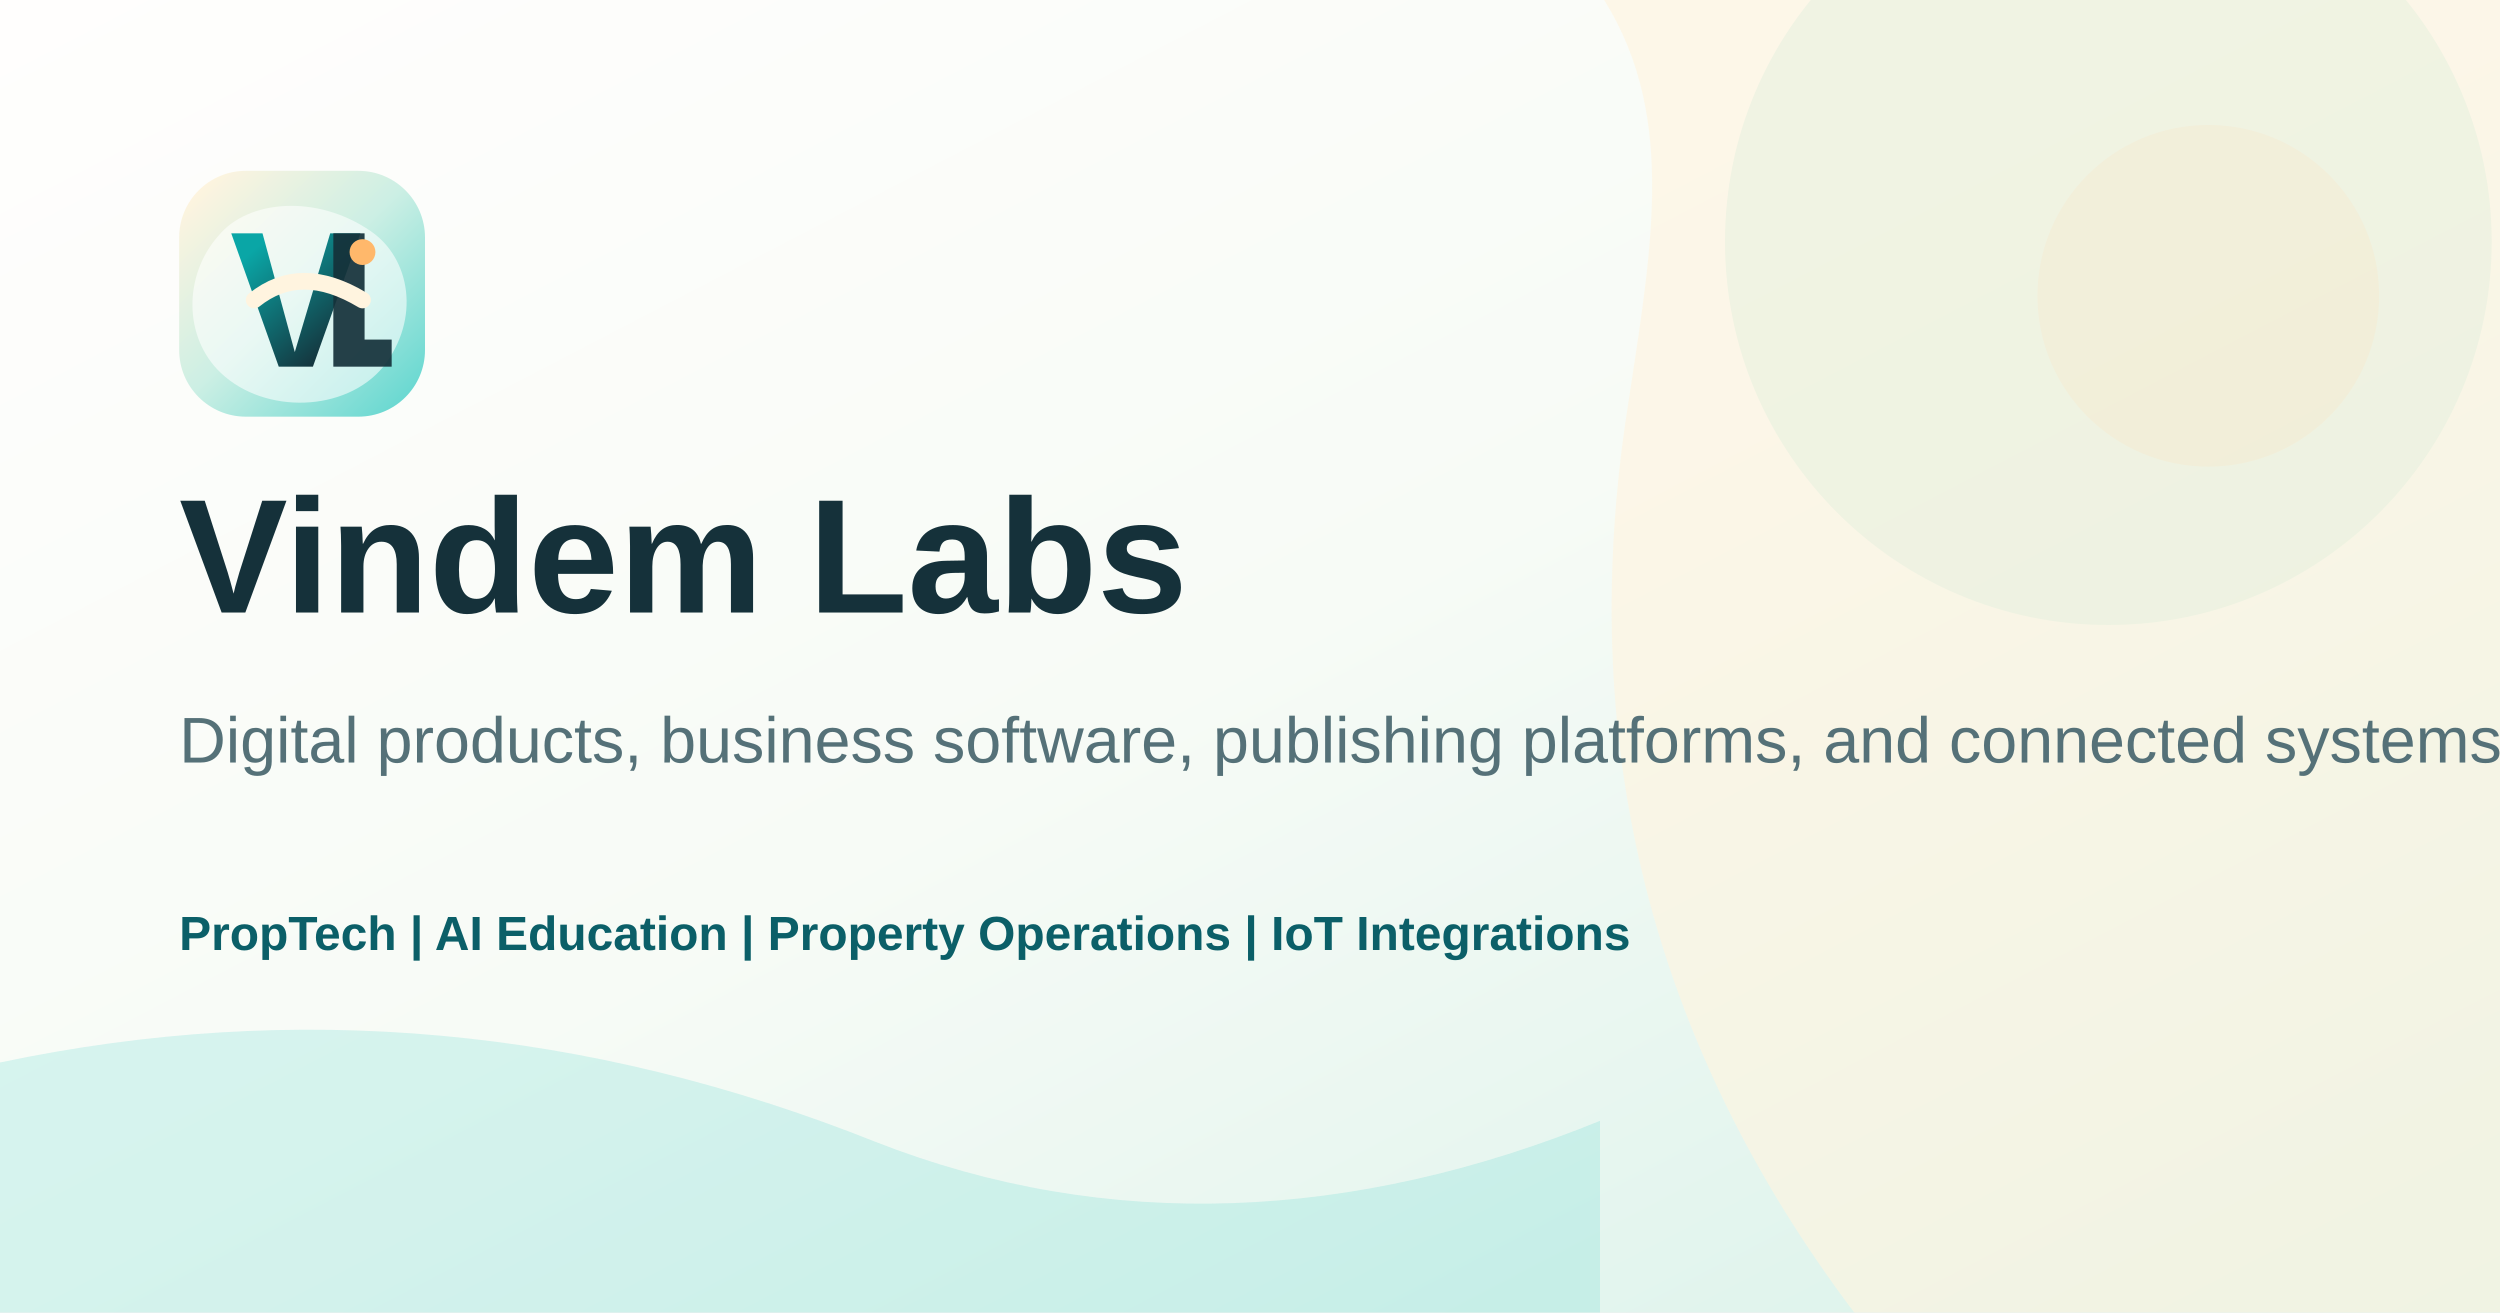
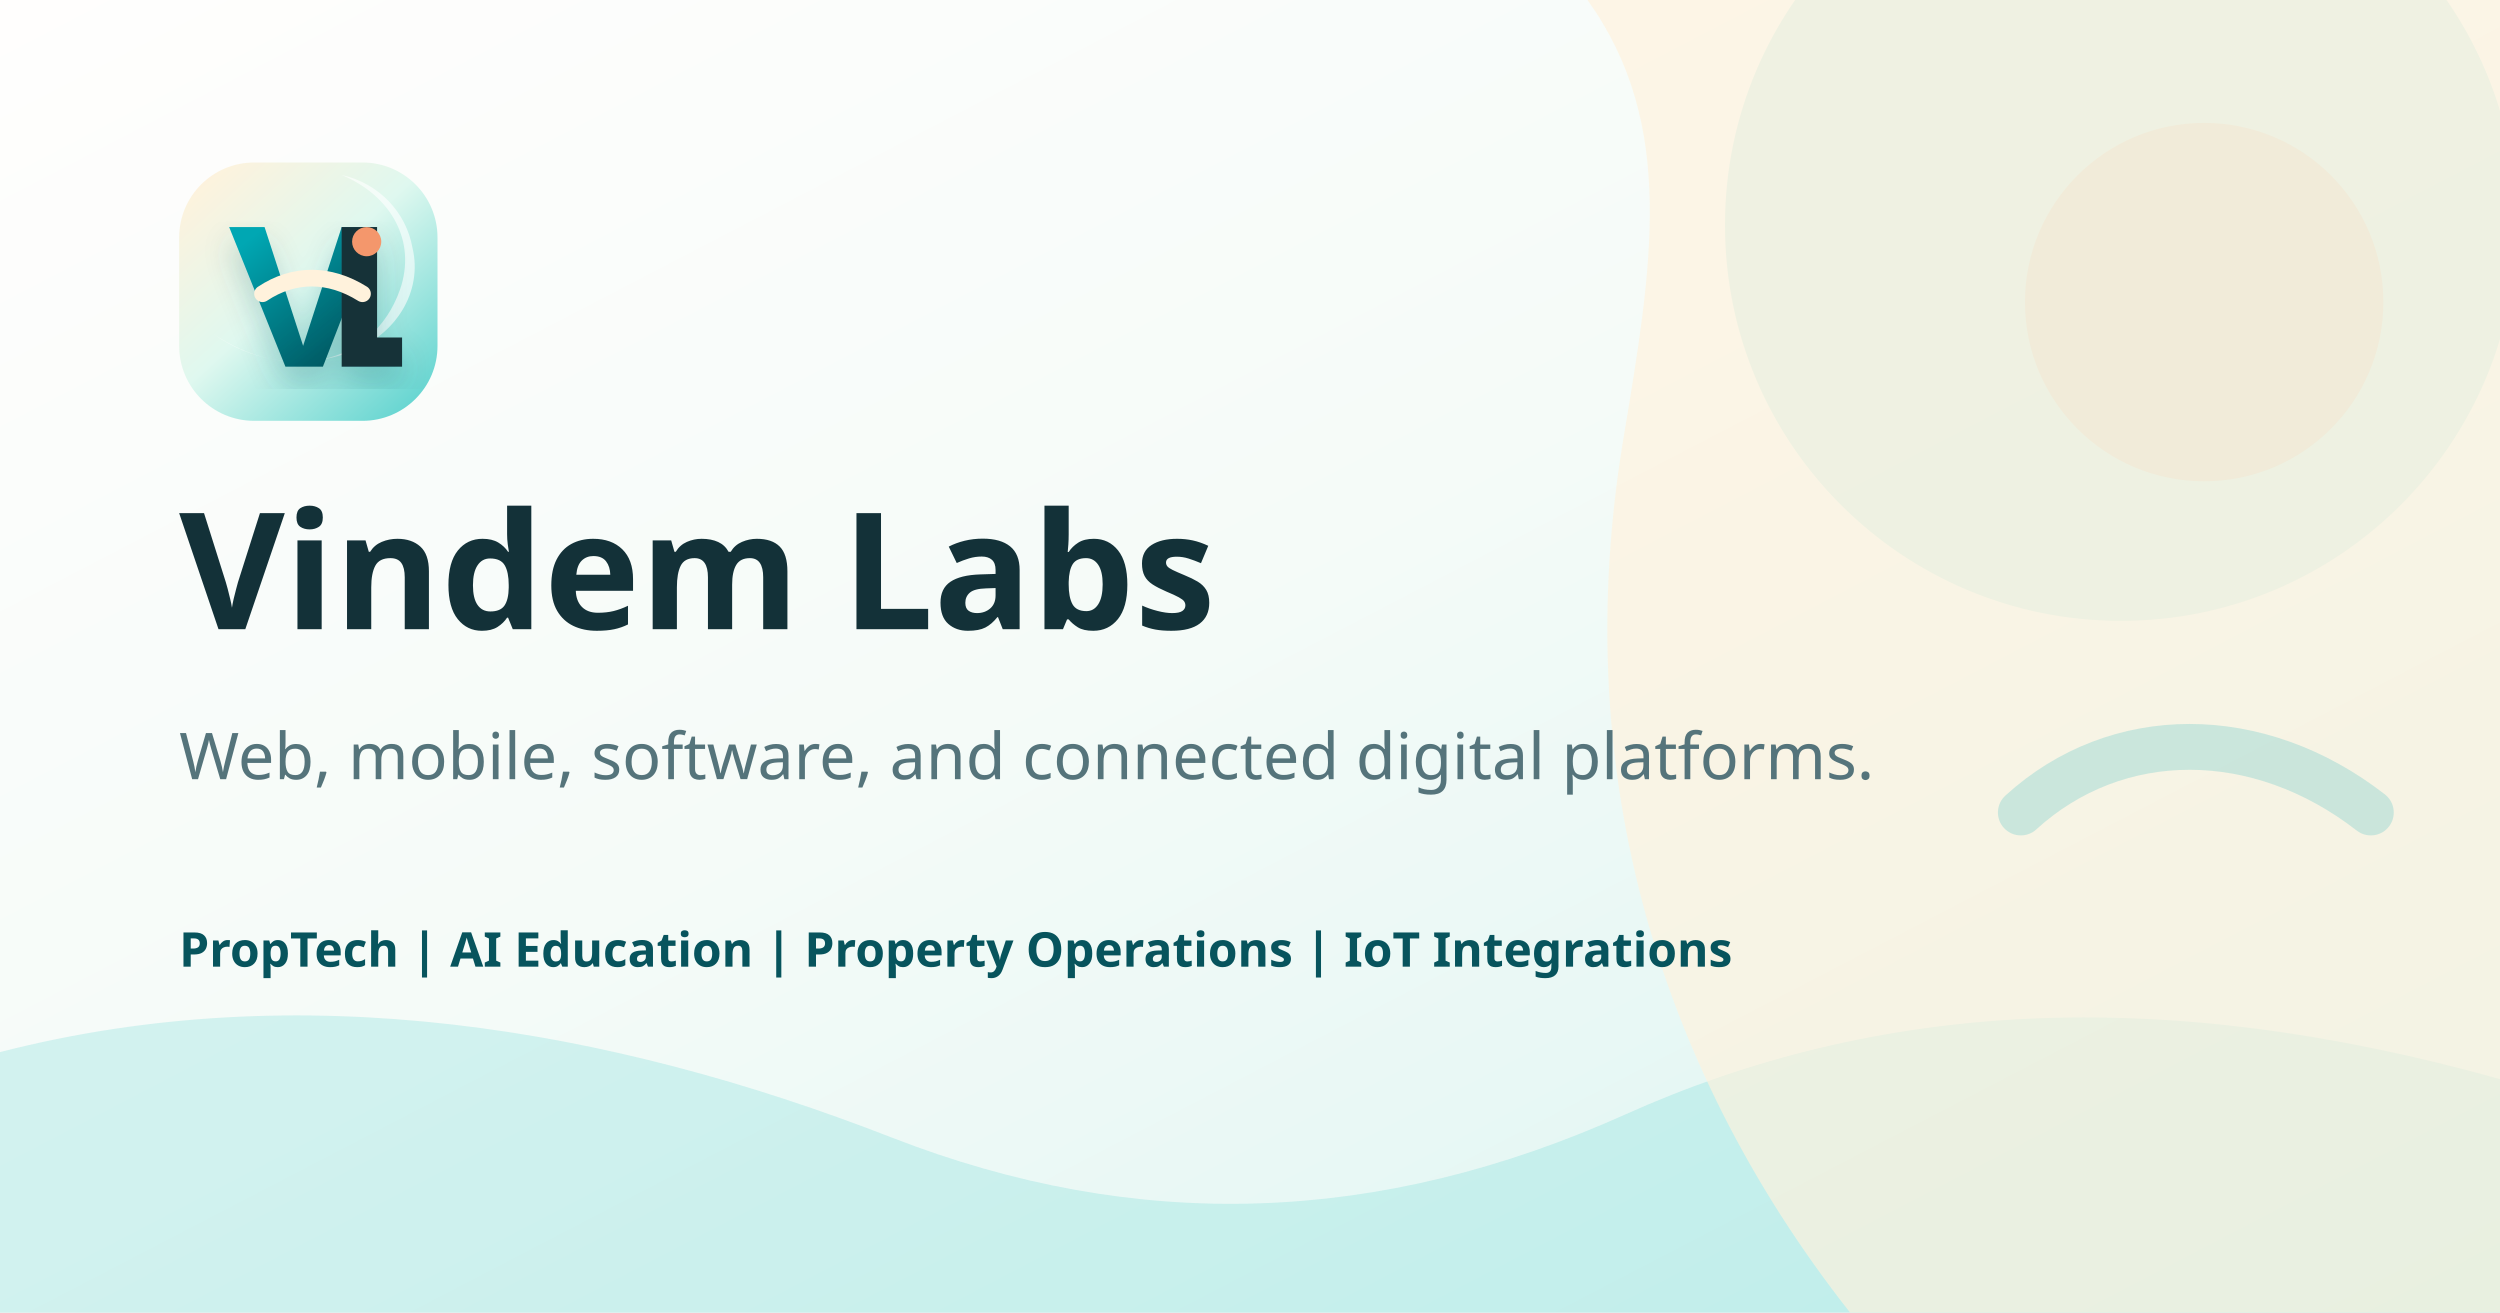
<svg xmlns="http://www.w3.org/2000/svg" viewBox="0 0 1200 630">
  <defs>
    <linearGradient id="bg" x1="0%" y1="0%" x2="100%" y2="100%">
      <stop offset="0%" stop-color="#fffefd" />
-       <stop offset="50%" stop-color="#f7fbf6" />
-       <stop offset="100%" stop-color="#d7f1e9" />
+       <stop offset="47%" stop-color="#f5fbf8" />
+       <stop offset="100%" stop-color="#d9f4f1" />
    </linearGradient>
-     <linearGradient id="tile" x1="7%" y1="6%" x2="93%" y2="94%">
-       <stop offset="0%" stop-color="#fff4df" />
-       <stop offset="48%" stop-color="#ccefe4" />
-       <stop offset="100%" stop-color="#68d8d1" />
+     <linearGradient id="tile" x1="8%" y1="4%" x2="92%" y2="96%">
+       <stop offset="0%" stop-color="#fff2dc" />
+       <stop offset="46%" stop-color="#dff8ef" />
+       <stop offset="100%" stop-color="#62d4d0" />
    </linearGradient>
-     <linearGradient id="mark" x1="18%" y1="12%" x2="82%" y2="88%">
-       <stop offset="0%" stop-color="#0aa6a6" />
-       <stop offset="100%" stop-color="#15313a" />
+     <linearGradient id="ribbon" x1="14%" y1="8%" x2="86%" y2="92%">
+       <stop offset="0%" stop-color="#00a7b3" />
+       <stop offset="100%" stop-color="#07545d" />
    </linearGradient>
+     <filter id="lift" x="-16%" y="-16%" width="132%" height="132%">
+       <feDropShadow dx="0" dy="8" stdDeviation="7" flood-color="#07545d" flood-opacity="0.22" />
+     </filter>
  </defs>
  <rect width="1200" height="630" fill="url(#bg)" />
-   <circle cx="1012" cy="116" r="184" fill="#bfeade" opacity="0.58" />
-   <circle cx="1060" cy="142" r="82" fill="#ffb86b" opacity="0.18" />
-   <path d="M0 510C142 480 282 493 420 548C532 592 650 586 768 538V630H0Z" fill="#68d8d1" opacity="0.24" />
-   <path d="M770 0H1200V630H890C792 500 758 358 780 204C792 123 806 58 770 0Z" fill="#fff4df" opacity="0.62" />
-   <rect x="86" y="82" width="118" height="118" rx="32" fill="url(#tile)" />
-   <path d="M105 113C119 96 152 93 178 111C197 124 202 153 184 176C166 198 127 199 106 179C88 162 88 132 105 113Z" fill="#ffffff" opacity="0.58" />
-   <path d="M111 112H126L141.5 169L158.5 112H173L150.2 176H133.8L111 112Z" fill="url(#mark)" />
-   <path d="M160 112H175V163H188V176H160V112Z" fill="#15313a" opacity="0.92" />
-   <path d="M122 144C137 132 154 132 174 144" fill="none" stroke="#fff4df" stroke-width="8" stroke-linecap="round" />
-   <circle cx="174" cy="121" r="6.2" fill="#ffb86b" />
-   <text x="86" y="294" fill="#15313a" font-family="Sora, Arial, sans-serif" font-size="78" font-weight="700">Vindem Labs</text>
-   <text x="86" y="366" fill="#557178" font-family="Sora, Arial, sans-serif" font-size="31">Digital products, business software, publishing platforms, and connected systems.</text>
-   <text x="86" y="456" fill="#0b5f68" font-family="Sora, Arial, sans-serif" font-size="23" font-weight="700">PropTech | AI Education | Property Operations | IoT Integrations</text>
+   <circle cx="1018" cy="108" r="190" fill="#beece7" opacity="0.68" />
+   <circle cx="1058" cy="145" r="86" fill="#f4976c" opacity="0.2" />
+   <path d="M0 505C144 468 292 493 428 546C546 592 662 588 780 535C900 481 1036 472 1200 518V630H0Z" fill="#62d4d0" opacity="0.24" />
+   <path d="M762 0H1200V630H888C792 508 754 364 779 212C793 128 805 60 762 0Z" fill="#fff2dc" opacity="0.66" />
+   <path d="M970 390C1016 348 1084 348 1138 390" fill="none" stroke="#00a7b3" stroke-width="22" stroke-linecap="round" opacity="0.18" />
+   <rect x="86" y="78" width="124" height="124" rx="36" fill="url(#tile)" />
+   <path d="M102 160C120 173 144 178 168 169C190 161 203 140 198 119C195 102 182 88 164 84C188 94 200 116 192 139C179 176 137 184 102 160Z" fill="#ffffff" opacity="0.62" />
+   <g filter="url(#lift)">
+     <path d="M110 109H127L145.5 166L164 109H181L155 176H137L110 109Z" fill="url(#ribbon)" />
+     <path d="M164 109H181V162H193V176H164V109Z" fill="#133138" />
+   </g>
+   <path d="M126 141C141 131 158 131 174 141" fill="none" stroke="#fff2dc" stroke-width="8" stroke-linecap="round" />
+   <circle cx="176" cy="116" r="7" fill="#f4976c" />
+   <text x="86" y="302" fill="#133138" font-family="Sora, Avenir Next, Segoe UI, sans-serif" font-size="78" font-weight="800">Vindem Labs</text>
+   <text x="86" y="374" fill="#55747b" font-family="Sora, Avenir Next, Segoe UI, sans-serif" font-size="31">Web, mobile, software, and connected digital platforms.</text>
+   <text x="86" y="464" fill="#07545d" font-family="Sora, Avenir Next, Segoe UI, sans-serif" font-size="23" font-weight="800">PropTech | AI Education | Property Operations | IoT Integrations</text>
</svg>
